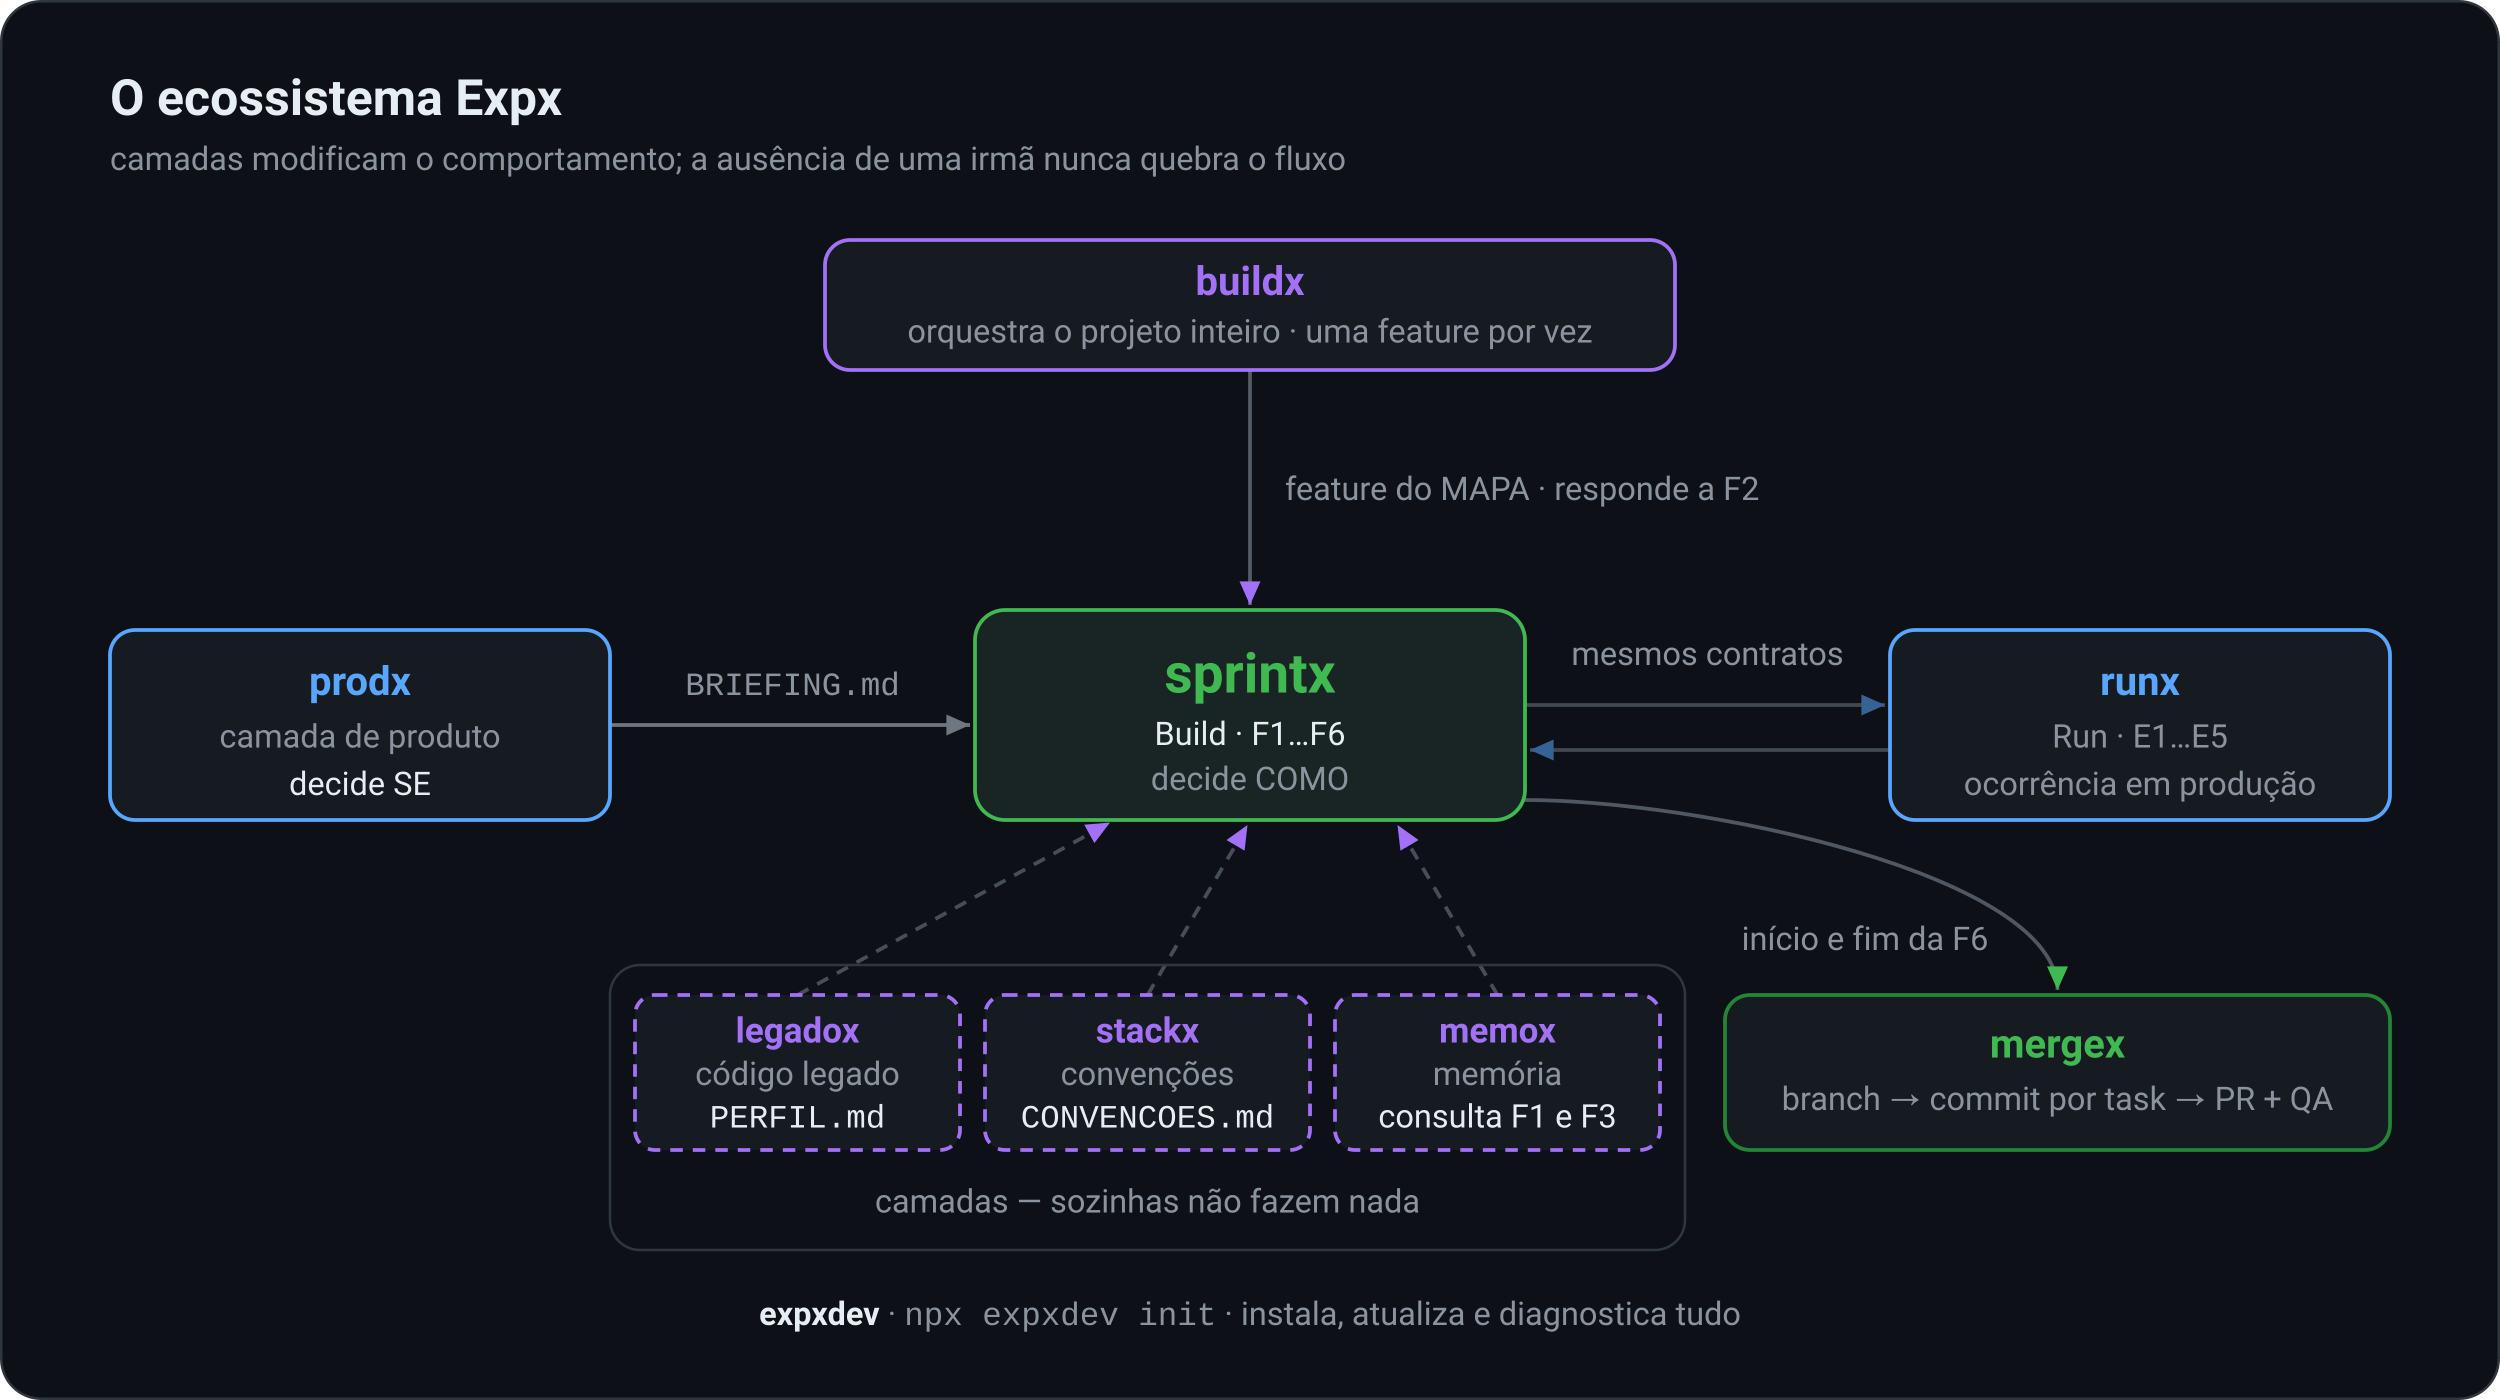
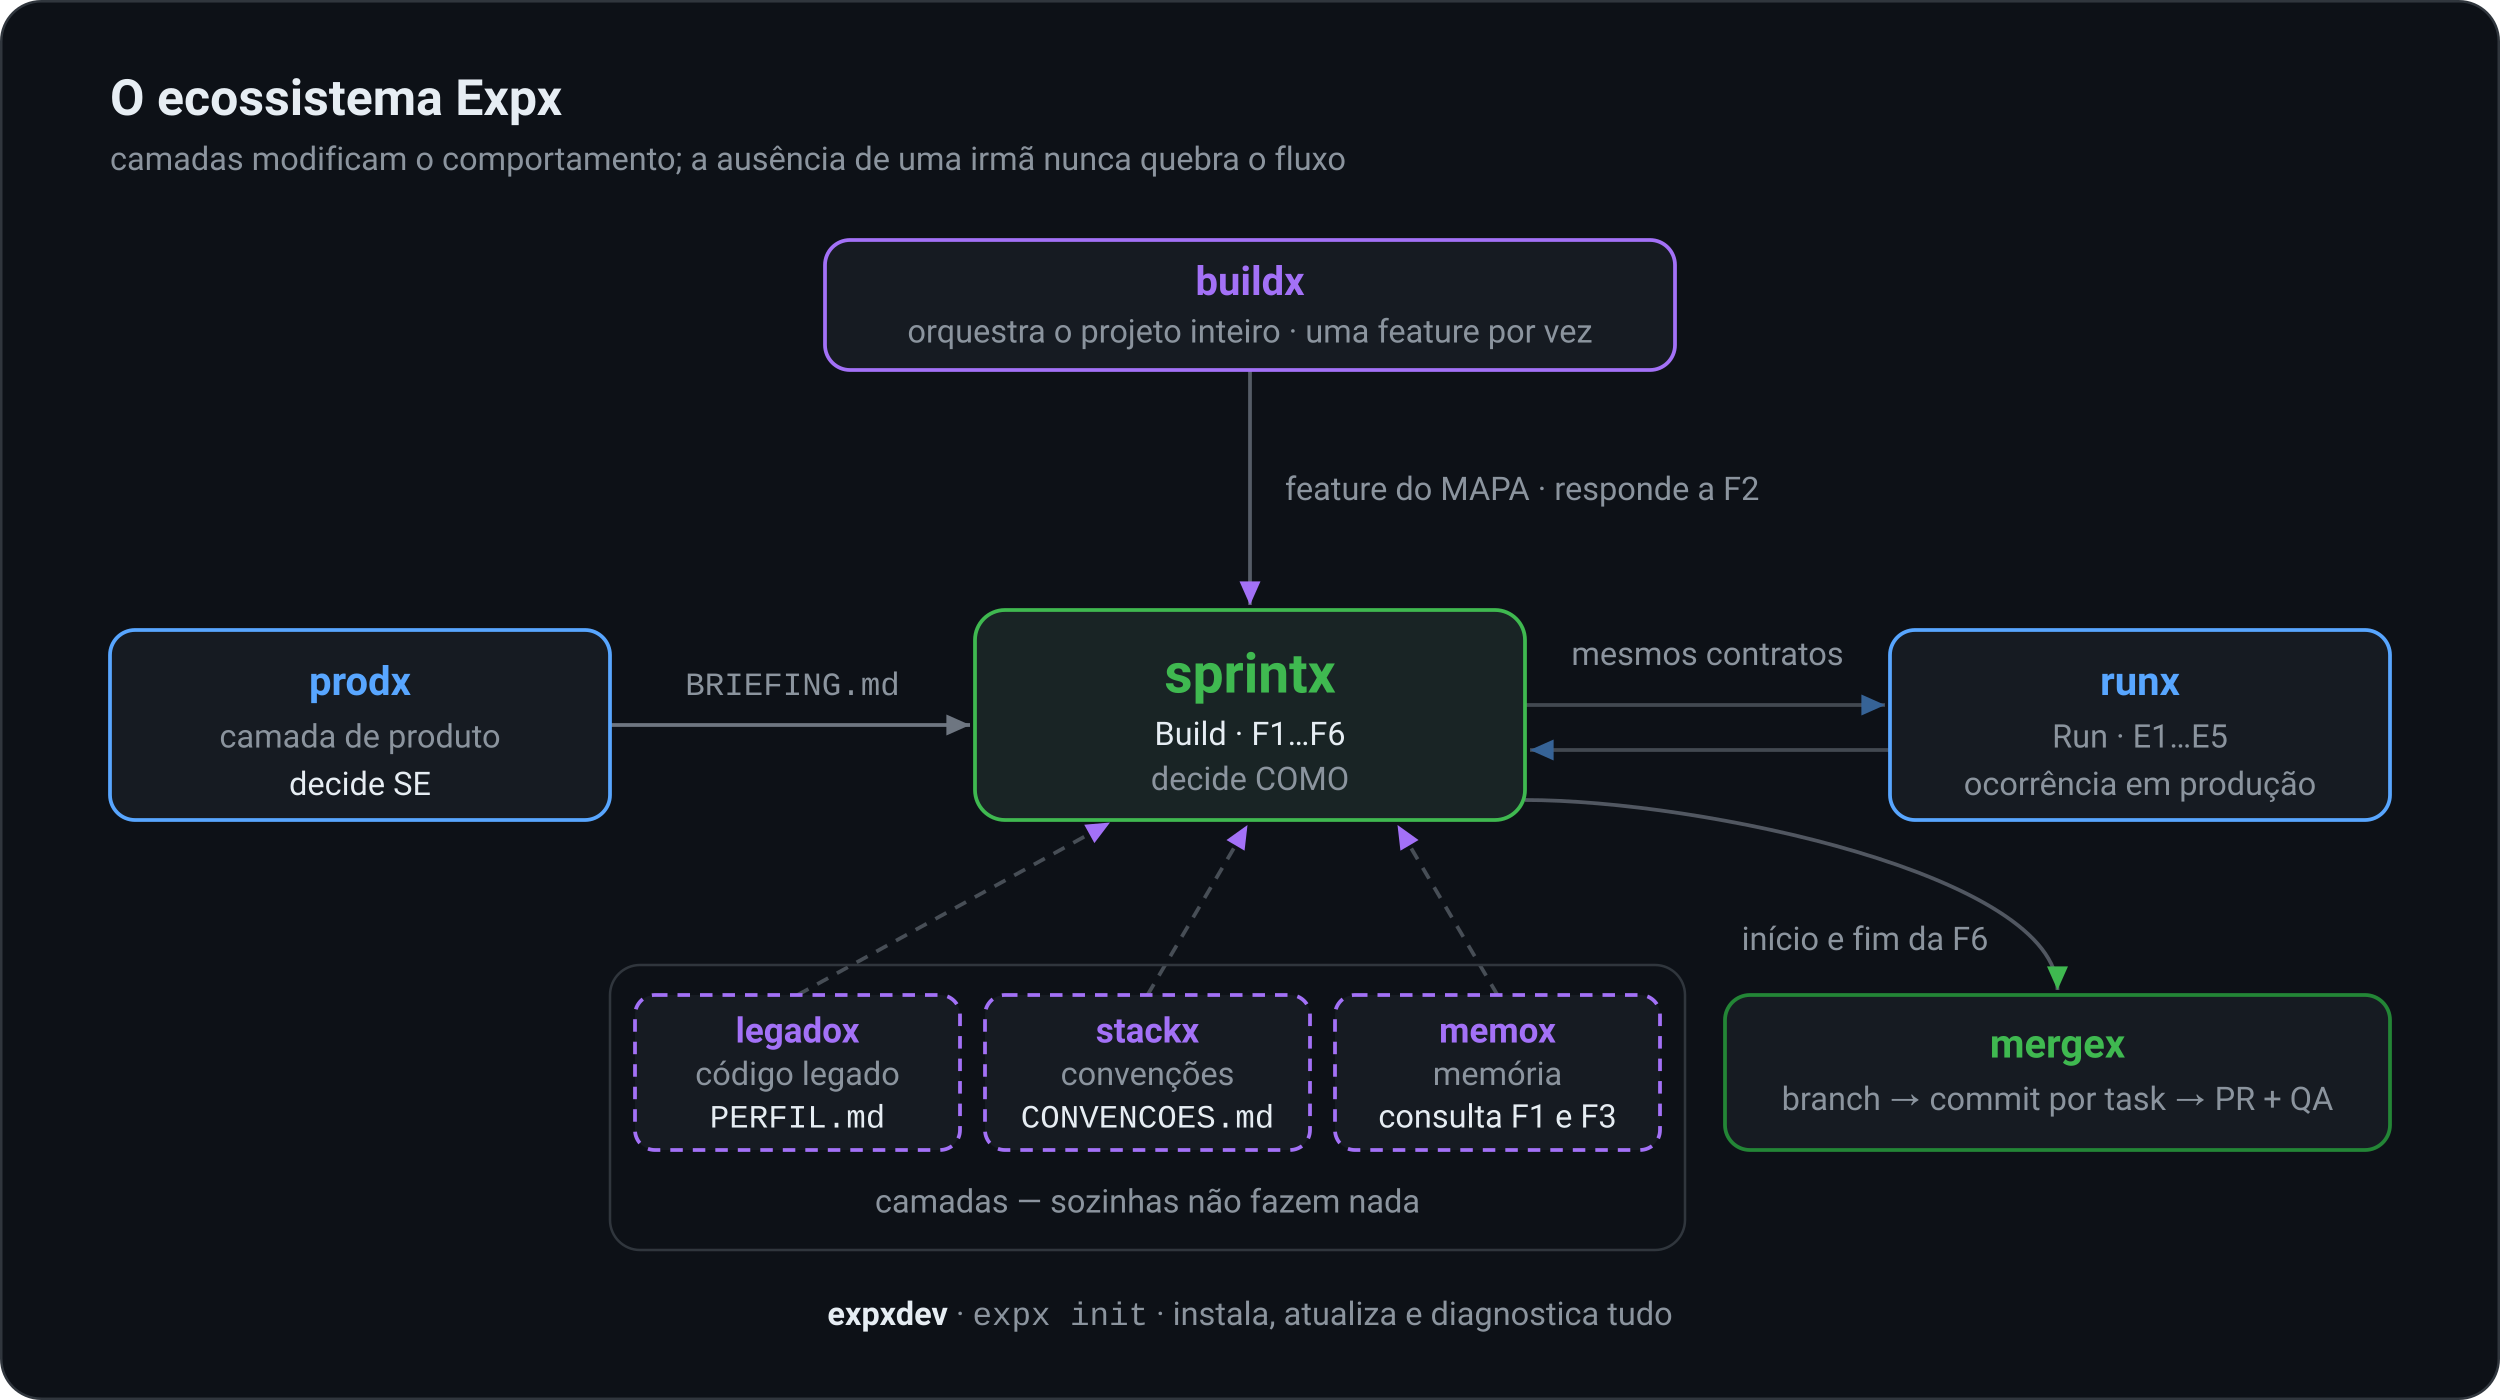
<svg xmlns="http://www.w3.org/2000/svg" width="1000" height="560" viewBox="0 0 1000 560" role="img" aria-label="O ecossistema Expx: prodx decide se há trabalho, sprintx decide como, camadas modificam o comportamento, mergex entrega, buildx orquestra o projeto inteiro.">
  <style>
    .eco-sans { font-family: -apple-system, BlinkMacSystemFont, 'Segoe UI', Roboto, Helvetica, Arial, sans-serif; }
    .eco-mono { font-family: ui-monospace, SFMono-Regular, Menlo, Consolas, 'Liberation Mono', monospace; }
    .eco-title { font-size: 20px; font-weight: 600; fill: #e6edf3; }
    .eco-sub { font-size: 13px; fill: #8b949e; }
    .eco-name { font-size: 16px; font-weight: 700; }
    .eco-lbl { font-size: 13px; fill: #8b949e; }
    .eco-lbl-strong { font-size: 13px; fill: #e6edf3; }
    .eco-edge { font-size: 13px; fill: #8b949e; }
    .eco-chip { font-size: 13px; fill: #e6edf3; }
    .eco-node { fill: #161b22; stroke-width: 1.5; }
    .eco-line { fill: none; stroke: #6e7681; stroke-width: 1.5; }
  </style>
  <defs>
    <marker id="eco-ar-dim" viewBox="0 0 10 10" refX="9" refY="5" markerWidth="7" markerHeight="7" orient="auto">
      <path d="M0,1 L9,5 L0,9 Z" fill="#6e7681" />
    </marker>
    <marker id="eco-ar-purple" viewBox="0 0 10 10" refX="9" refY="5" markerWidth="7" markerHeight="7" orient="auto">
      <path d="M0,1 L9,5 L0,9 Z" fill="#a371f7" />
    </marker>
    <marker id="eco-ar-blue" viewBox="0 0 10 10" refX="9" refY="5" markerWidth="7" markerHeight="7" orient="auto">
      <path d="M0,1 L9,5 L0,9 Z" fill="#58a6ff" />
    </marker>
    <marker id="eco-ar-green" viewBox="0 0 10 10" refX="9" refY="5" markerWidth="7" markerHeight="7" orient="auto">
      <path d="M0,1 L9,5 L0,9 Z" fill="#3fb950" />
    </marker>
    <path id="eco-p-briefing" d="M238,290 L400,290" />
    <path id="eco-p-l1" d="M319,392 L446,316" />
    <path id="eco-p-l2" d="M459,392 L498,316" />
    <path id="eco-p-l3" d="M599,392 L552,316" />
    <path id="eco-p-pr" d="M604,320 C680,320 823,350 823,412" />
    <path id="eco-p-build" d="M500,142 L500,258" />
  </defs>
  <rect x="0.5" y="0.5" width="999" height="559" rx="16" fill="#0d1117" stroke="#30363d" />
  <text x="44" y="46" class="eco-sans eco-title">O ecossistema Expx</text>
  <text x="44" y="68" class="eco-sans eco-sub">camadas modificam o comportamento; a ausência de uma irmã nunca quebra o fluxo</text>
  <path d="M244,290 L388,290" class="eco-line" marker-end="url(#eco-ar-dim)" />
  <text x="317" y="278" text-anchor="middle" class="eco-mono eco-edge">BRIEFING.md</text>
  <path d="M500,148 L500,242" class="eco-line" stroke="#a371f7" stroke-opacity="0.75" marker-end="url(#eco-ar-purple)" />
  <text x="514" y="200" class="eco-sans eco-edge">feature do MAPA · responde a F2</text>
  <g opacity="0.55">
    <path d="M610,282 L754,282" class="eco-line" stroke="#58a6ff" marker-end="url(#eco-ar-blue)" />
    <path d="M756,300 L612,300" class="eco-line" stroke="#58a6ff" marker-end="url(#eco-ar-blue)" />
    <animate attributeName="opacity" values="0.55;0.95;0.55" keyTimes="0;0.5;1" dur="3s" repeatCount="indefinite" calcMode="spline" keySplines="0.45 0 0.55 1;0.45 0 0.55 1" />
  </g>
  <text x="683" y="266" text-anchor="middle" class="eco-sans eco-edge">mesmos contratos</text>
  <g class="eco-line" stroke="#a371f7" stroke-opacity="0.6" stroke-dasharray="5 4">
    <path d="M319,398 L444,329" marker-end="url(#eco-ar-purple)" />
    <path d="M459,398 L499,330" marker-end="url(#eco-ar-purple)" />
    <path d="M599,398 L559,330" marker-end="url(#eco-ar-purple)" />
  </g>
  <path d="M610,320 C680,320 823,350 823,396" class="eco-line" stroke="#3fb950" stroke-opacity="0.7" marker-end="url(#eco-ar-green)" />
  <text x="746" y="380" text-anchor="middle" class="eco-sans eco-edge">início e fim da F6</text>
  <g opacity="0">
    <circle r="9" fill="#58a6ff" opacity="0.25" />
    <circle r="4.5" fill="#58a6ff" />
    <animateMotion dur="12s" repeatCount="indefinite" calcMode="spline" keyTimes="0;0.042;0.142;1" keyPoints="0;0;1;1" keySplines="0 0 1 1;0.4 0 0.2 1;0 0 1 1">
      <mpath href="#eco-p-briefing" />
    </animateMotion>
    <animate attributeName="opacity" values="0;0;1;1;0;0" keyTimes="0;0.042;0.054;0.124;0.142;1" dur="12s" repeatCount="indefinite" />
  </g>
  <g opacity="0">
    <rect x="-50" y="-11" width="100" height="22" rx="11" fill="#21262d" stroke="#a371f7" stroke-opacity="0.8" />
    <text x="0" y="4" text-anchor="middle" class="eco-mono eco-chip">PERFIL.md</text>
    <animateMotion dur="12s" repeatCount="indefinite" calcMode="spline" keyTimes="0;0.167;0.267;1" keyPoints="0;0;1;1" keySplines="0 0 1 1;0.4 0 0.2 1;0 0 1 1">
      <mpath href="#eco-p-l1" />
    </animateMotion>
    <animate attributeName="opacity" values="0;0;1;1;0;0" keyTimes="0;0.167;0.175;0.245;0.267;1" dur="12s" repeatCount="indefinite" />
  </g>
  <g opacity="0">
    <rect x="-65" y="-11" width="130" height="22" rx="11" fill="#21262d" stroke="#a371f7" stroke-opacity="0.8" />
    <text x="0" y="4" text-anchor="middle" class="eco-mono eco-chip">CONVENCOES.md</text>
    <animateMotion dur="12s" repeatCount="indefinite" calcMode="spline" keyTimes="0;0.217;0.317;1" keyPoints="0;0;1;1" keySplines="0 0 1 1;0.4 0 0.2 1;0 0 1 1">
      <mpath href="#eco-p-l2" />
    </animateMotion>
    <animate attributeName="opacity" values="0;0;1;1;0;0" keyTimes="0;0.217;0.225;0.295;0.317;1" dur="12s" repeatCount="indefinite" />
  </g>
  <g opacity="0">
    <rect x="-38" y="-11" width="76" height="22" rx="11" fill="#21262d" stroke="#a371f7" stroke-opacity="0.8" />
    <text x="0" y="4" text-anchor="middle" class="eco-sans eco-chip">memória</text>
    <animateMotion dur="12s" repeatCount="indefinite" calcMode="spline" keyTimes="0;0.267;0.367;1" keyPoints="0;0;1;1" keySplines="0 0 1 1;0.4 0 0.2 1;0 0 1 1">
      <mpath href="#eco-p-l3" />
    </animateMotion>
    <animate attributeName="opacity" values="0;0;1;1;0;0" keyTimes="0;0.267;0.275;0.345;0.367;1" dur="12s" repeatCount="indefinite" />
  </g>
  <g opacity="0">
    <rect x="-22" y="-11" width="44" height="22" rx="11" fill="#21262d" stroke="#3fb950" stroke-opacity="0.8" />
    <text x="0" y="4" text-anchor="middle" class="eco-mono eco-chip">PR</text>
    <animateMotion dur="12s" repeatCount="indefinite" calcMode="spline" keyTimes="0;0.5;0.617;1" keyPoints="0;0;1;1" keySplines="0 0 1 1;0.4 0 0.2 1;0 0 1 1">
      <mpath href="#eco-p-pr" />
    </animateMotion>
    <animate attributeName="opacity" values="0;0;1;1;0;0" keyTimes="0;0.5;0.512;0.593;0.617;1" dur="12s" repeatCount="indefinite" />
  </g>
  <g opacity="0">
    <circle r="9" fill="#a371f7" opacity="0.25" />
    <circle r="4.5" fill="#a371f7" />
    <rect x="-100" y="-11" width="88" height="22" rx="11" fill="#21262d" stroke="#a371f7" stroke-opacity="0.8" />
    <text x="-56" y="4" text-anchor="middle" class="eco-sans eco-chip">feature 1</text>
    <animateMotion dur="12s" repeatCount="indefinite" calcMode="spline" keyTimes="0;0.667;0.775;1" keyPoints="0;0;1;1" keySplines="0 0 1 1;0.4 0 0.2 1;0 0 1 1">
      <mpath href="#eco-p-build" />
    </animateMotion>
    <animate attributeName="opacity" values="0;0;1;1;0;0" keyTimes="0;0.667;0.677;0.751;0.775;1" dur="12s" repeatCount="indefinite" />
  </g>
  <g opacity="0">
    <circle r="9" fill="#a371f7" opacity="0.25" />
    <circle r="4.5" fill="#a371f7" />
    <rect x="-100" y="-11" width="88" height="22" rx="11" fill="#21262d" stroke="#a371f7" stroke-opacity="0.8" />
    <text x="-56" y="4" text-anchor="middle" class="eco-sans eco-chip">feature 2</text>
    <animateMotion dur="12s" repeatCount="indefinite" calcMode="spline" keyTimes="0;0.833;0.942;1" keyPoints="0;0;1;1" keySplines="0 0 1 1;0.4 0 0.2 1;0 0 1 1">
      <mpath href="#eco-p-build" />
    </animateMotion>
    <animate attributeName="opacity" values="0;0;1;1;0;0" keyTimes="0;0.833;0.844;0.918;0.942;1" dur="12s" repeatCount="indefinite" />
  </g>
  <g>
    <rect x="330" y="96" width="340" height="52" rx="10" class="eco-node" stroke="#a371f7" />
    <rect x="330" y="96" width="340" height="52" rx="10" fill="#a371f7" opacity="0">
      <animate attributeName="opacity" values="0;0;0.22;0;0;0.22;0;0" keyTimes="0;0.65;0.67;0.717;0.817;0.837;0.883;1" dur="12s" repeatCount="indefinite" calcMode="spline" keySplines="0.4 0 0.2 1;0.4 0 0.2 1;0.4 0 0.2 1;0.4 0 0.2 1;0.4 0 0.2 1;0.4 0 0.2 1;0.4 0 0.2 1" />
    </rect>
    <text x="500" y="118" text-anchor="middle" class="eco-sans eco-name" fill="#a371f7">buildx</text>
    <text x="500" y="137" text-anchor="middle" class="eco-sans eco-lbl">orquestra o projeto inteiro · uma feature por vez</text>
  </g>
  <g>
    <rect x="44" y="252" width="200" height="76" rx="10" class="eco-node" stroke="#58a6ff" />
    <rect x="44" y="252" width="200" height="76" rx="10" fill="#58a6ff" opacity="0">
      <animate attributeName="opacity" values="0;0;0.22;0;0" keyTimes="0;0.025;0.045;0.092;1" dur="12s" repeatCount="indefinite" calcMode="spline" keySplines="0.4 0 0.2 1;0.4 0 0.2 1;0.4 0 0.2 1;0.4 0 0.2 1" />
    </rect>
    <text x="144" y="278" text-anchor="middle" class="eco-sans eco-name" fill="#58a6ff">prodx</text>
    <text x="144" y="299" text-anchor="middle" class="eco-sans eco-lbl">camada de produto</text>
    <text x="144" y="318" text-anchor="middle" class="eco-sans eco-lbl-strong">decide SE</text>
  </g>
  <g>
    <rect x="756" y="252" width="200" height="76" rx="10" class="eco-node" stroke="#58a6ff" />
    <text x="856" y="278" text-anchor="middle" class="eco-sans eco-name" fill="#58a6ff">runx</text>
    <text x="856" y="299" text-anchor="middle" class="eco-sans eco-lbl">Run · E1…E5</text>
    <text x="856" y="318" text-anchor="middle" class="eco-sans eco-lbl">ocorrência em produção</text>
  </g>
  <g>
    <rect x="384" y="238" width="232" height="96" rx="14" fill="none" stroke="#3fb950" stroke-width="1" stroke-opacity="0">
      <animate attributeName="stroke-opacity" values="0;0.35;0" keyTimes="0;0.5;1" dur="4s" repeatCount="indefinite" calcMode="spline" keySplines="0.45 0 0.55 1;0.45 0 0.55 1" />
    </rect>
    <rect x="390" y="244" width="220" height="84" rx="12" class="eco-node" stroke="#3fb950" stroke-width="2">
      <animate attributeName="stroke-width" values="2;3;2" keyTimes="0;0.5;1" dur="4s" repeatCount="indefinite" calcMode="spline" keySplines="0.45 0 0.55 1;0.45 0 0.55 1" />
    </rect>
    <rect x="390" y="244" width="220" height="84" rx="12" fill="#3fb950" opacity="0.06">
      <animate attributeName="opacity" values="0.06;0.06;0.24;0.06;0.06;0.24;0.24;0.06;0.06;0.24;0.06;0.06;0.24;0.06;0.06" keyTimes="0;0.125;0.145;0.192;0.25;0.275;0.375;0.417;0.758;0.778;0.825;0.925;0.945;0.992;1" dur="12s" repeatCount="indefinite" calcMode="spline" keySplines="0.4 0 0.2 1;0.4 0 0.2 1;0.4 0 0.2 1;0.4 0 0.2 1;0.4 0 0.2 1;0.4 0 0.2 1;0.4 0 0.2 1;0.4 0 0.2 1;0.4 0 0.2 1;0.4 0 0.2 1;0.4 0 0.2 1;0.4 0 0.2 1;0.4 0 0.2 1;0.4 0 0.2 1" />
    </rect>
    <text x="500" y="277" text-anchor="middle" class="eco-sans" font-size="22" font-weight="700" fill="#3fb950">sprintx</text>
    <text x="500" y="298" text-anchor="middle" class="eco-sans eco-lbl-strong">Build · F1…F6</text>
    <text x="500" y="316" text-anchor="middle" class="eco-sans eco-lbl">decide COMO</text>
  </g>
  <g>
    <rect x="244" y="386" width="430" height="114" rx="12" fill="none" stroke="#30363d" />
    <g class="eco-node" stroke="#a371f7" stroke-dasharray="5 4">
      <rect x="254" y="398" width="130" height="62" rx="8" />
      <rect x="394" y="398" width="130" height="62" rx="8" />
      <rect x="534" y="398" width="130" height="62" rx="8" />
    </g>
    <g fill="#a371f7">
      <rect x="254" y="398" width="130" height="62" rx="8" opacity="0">
        <animate attributeName="opacity" values="0;0;0.22;0;0" keyTimes="0;0.15;0.17;0.208;1" dur="12s" repeatCount="indefinite" calcMode="spline" keySplines="0.4 0 0.2 1;0.4 0 0.2 1;0.4 0 0.2 1;0.4 0 0.2 1" />
      </rect>
      <rect x="394" y="398" width="130" height="62" rx="8" opacity="0">
        <animate attributeName="opacity" values="0;0;0.22;0;0" keyTimes="0;0.2;0.22;0.258;1" dur="12s" repeatCount="indefinite" calcMode="spline" keySplines="0.4 0 0.2 1;0.4 0 0.2 1;0.4 0 0.2 1;0.4 0 0.2 1" />
      </rect>
      <rect x="534" y="398" width="130" height="62" rx="8" opacity="0">
        <animate attributeName="opacity" values="0;0;0.22;0;0" keyTimes="0;0.25;0.27;0.308;1" dur="12s" repeatCount="indefinite" calcMode="spline" keySplines="0.4 0 0.2 1;0.4 0 0.2 1;0.4 0 0.2 1;0.4 0 0.2 1" />
      </rect>
    </g>
    <text x="319" y="417" text-anchor="middle" class="eco-sans" font-size="14" font-weight="700" fill="#a371f7">legadox</text>
    <text x="319" y="434" text-anchor="middle" class="eco-sans eco-lbl">código legado</text>
    <text x="319" y="451" text-anchor="middle" class="eco-mono eco-lbl-strong">PERFIL.md</text>
    <text x="459" y="417" text-anchor="middle" class="eco-sans" font-size="14" font-weight="700" fill="#a371f7">stackx</text>
    <text x="459" y="434" text-anchor="middle" class="eco-sans eco-lbl">convenções</text>
    <text x="459" y="451" text-anchor="middle" class="eco-mono eco-lbl-strong">CONVENCOES.md</text>
    <text x="599" y="417" text-anchor="middle" class="eco-sans" font-size="14" font-weight="700" fill="#a371f7">memox</text>
    <text x="599" y="434" text-anchor="middle" class="eco-sans eco-lbl">memória</text>
    <text x="599" y="451" text-anchor="middle" class="eco-sans eco-lbl-strong">consulta F1 e F3</text>
    <text x="459" y="485" text-anchor="middle" class="eco-sans eco-edge">camadas — sozinhas não fazem nada</text>
  </g>
  <g>
    <rect x="690" y="398" width="266" height="62" rx="10" class="eco-node" stroke="#238636" />
    <rect x="690" y="398" width="266" height="62" rx="10" fill="#3fb950" opacity="0">
      <animate attributeName="opacity" values="0;0;0.22;0;0" keyTimes="0;0.6;0.62;0.667;1" dur="12s" repeatCount="indefinite" calcMode="spline" keySplines="0.4 0 0.2 1;0.4 0 0.2 1;0.4 0 0.2 1;0.4 0 0.2 1" />
    </rect>
    <text x="823" y="423" text-anchor="middle" class="eco-sans eco-name" fill="#3fb950">mergex</text>
    <text x="823" y="444" text-anchor="middle" class="eco-sans eco-lbl">branch → commit por task → PR + QA</text>
  </g>
  <text x="500" y="530" text-anchor="middle" class="eco-sans eco-edge">
-     <tspan fill="#e6edf3" font-weight="600">expxdev</tspan> · <tspan class="eco-mono">npx expxdev init</tspan> · instala, atualiza e diagnostica tudo</text>
+     <tspan fill="#e6edf3" font-weight="600">expxdev</tspan> · <tspan class="eco-mono">expx init</tspan> · instala, atualiza e diagnostica tudo</text>
</svg>
